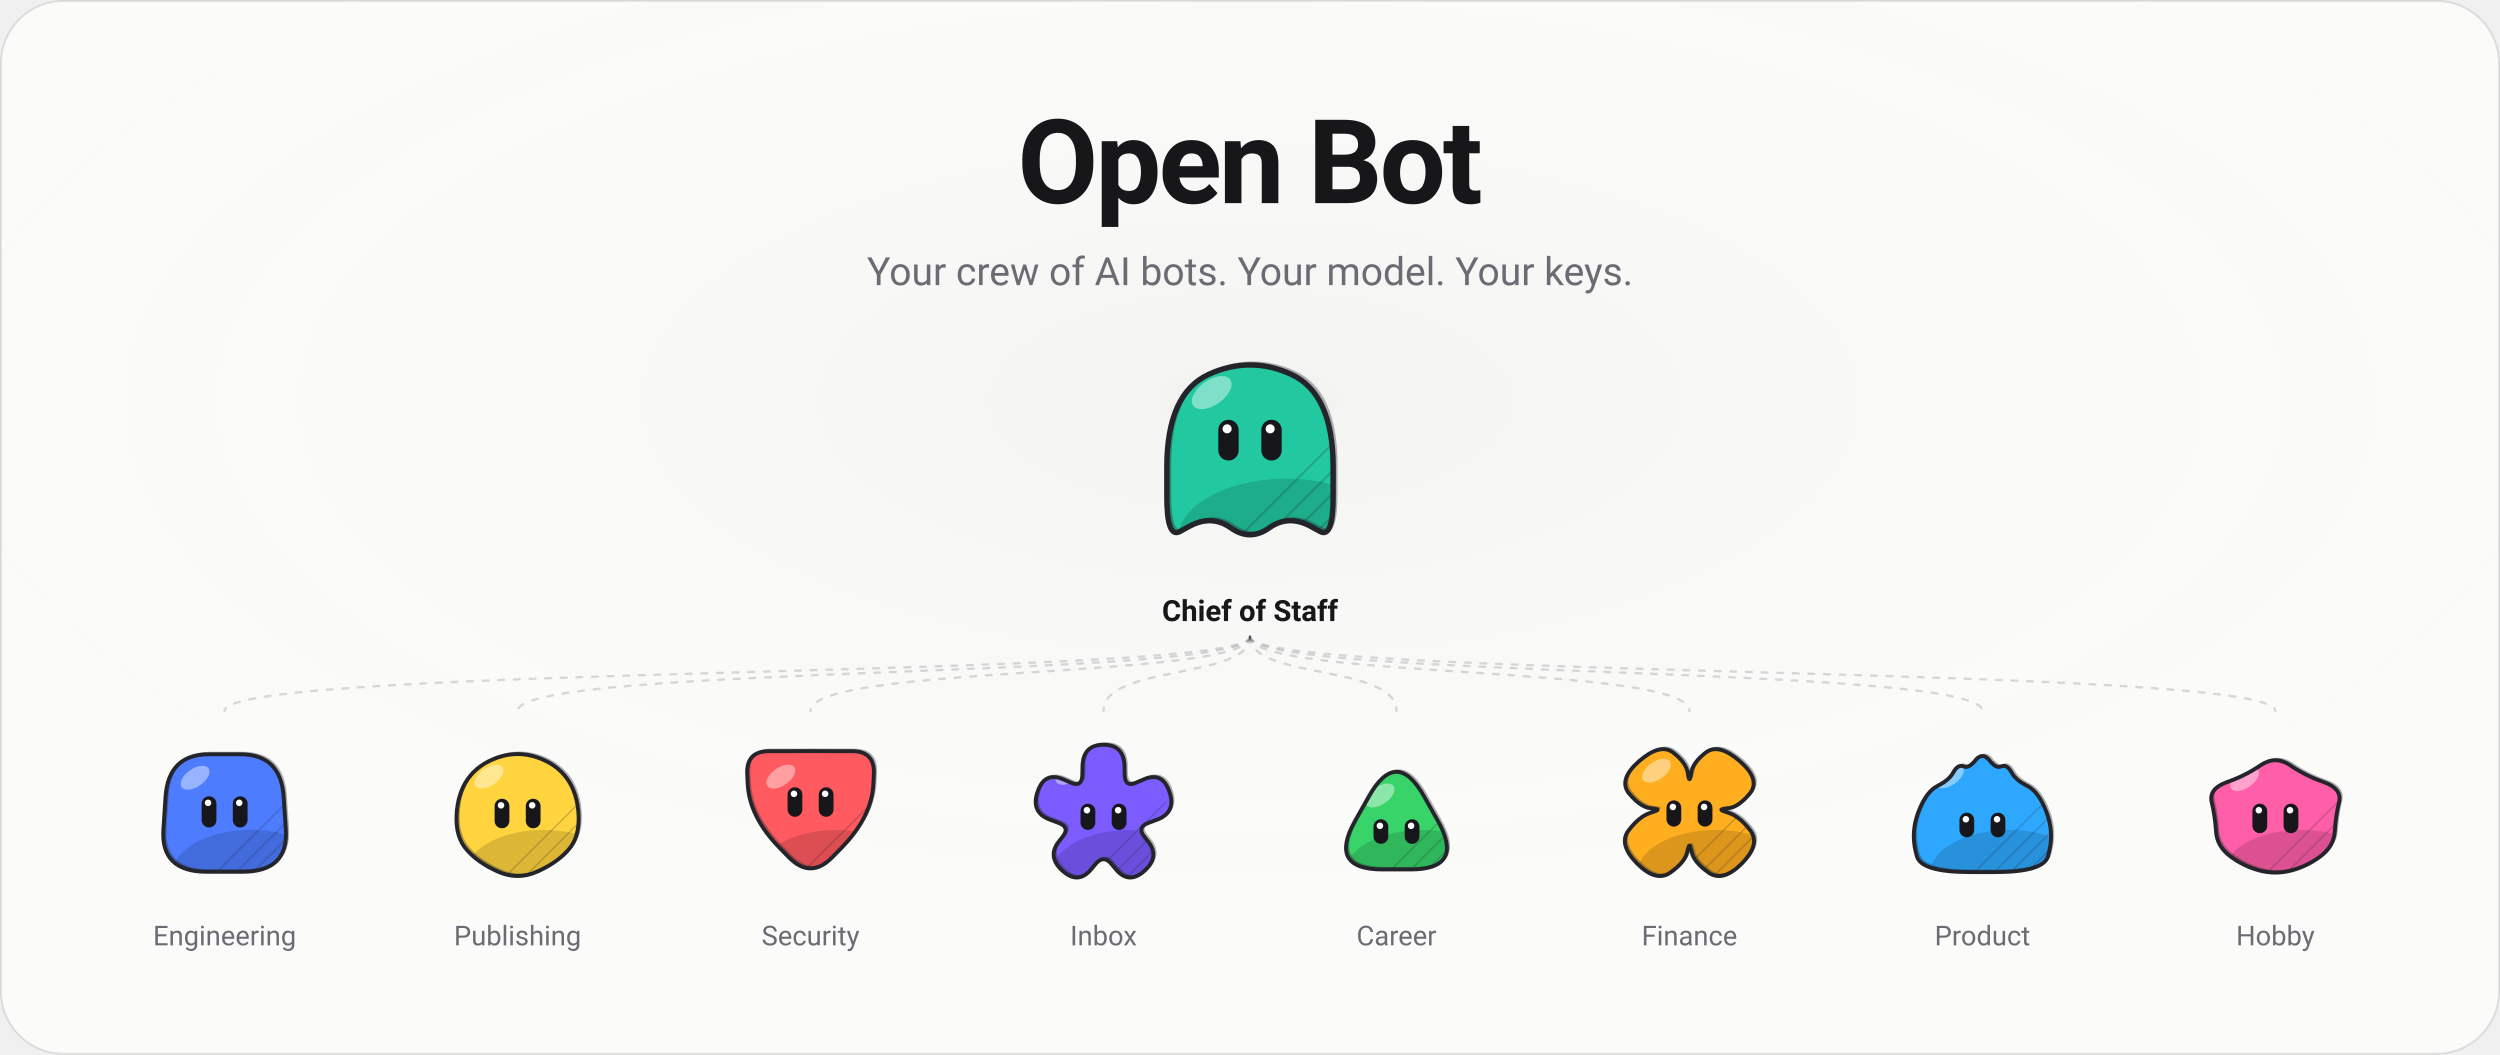
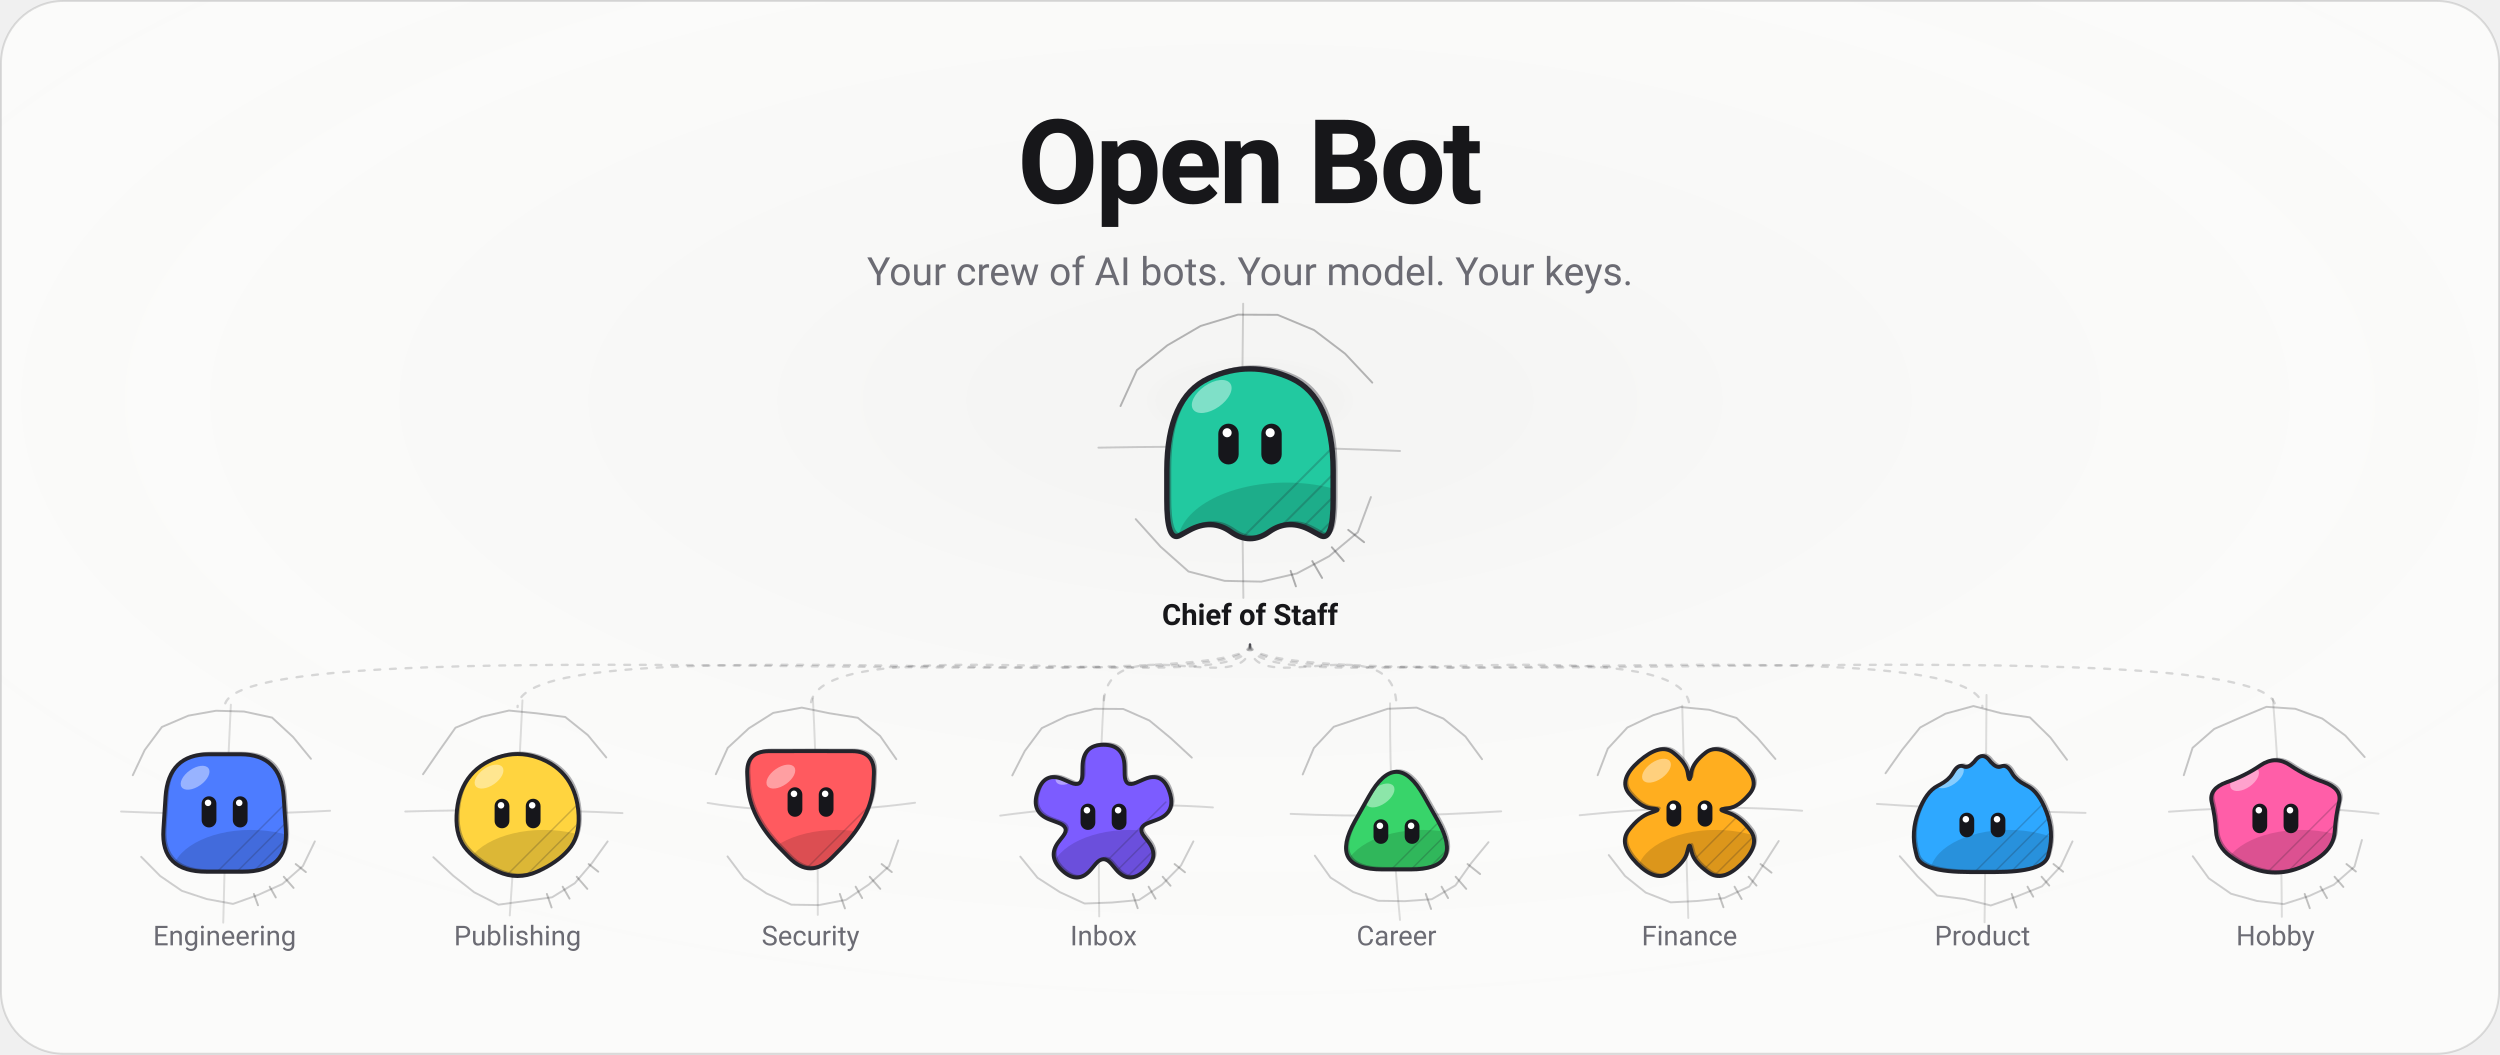
<svg xmlns="http://www.w3.org/2000/svg" viewBox="0 0 1280 540" width="1280" height="540" role="img" aria-labelledby="title">
-   <style>@keyframes bot-blink{0%,97.8%,100%{transform:scaleY(1)}98.9%{transform:scaleY(.1)}}@media (prefers-reduced-motion:no-preference){.bot-eyes{animation:bot-blink 5.5s ease-in-out infinite;transform-box:fill-box;transform-origin:center}}text{font-family:ui-sans-serif,-apple-system,BlinkMacSystemFont,"Segoe UI",Roboto,Helvetica,Arial,sans-serif}</style>
+   <style>@keyframes bot-blink{0%,97.8%,100%{transform:scaleY(1)}98.9%{transform:scaleY(.1)}}@media (prefers-reduced-motion:no-preference){.bot-eyes{animation:bot-blink 5.5s ease-in-out infinite;transform-box:view-box}}text{font-family:ui-sans-serif,-apple-system,BlinkMacSystemFont,"Segoe UI",Roboto,Helvetica,Arial,sans-serif}.mono{font-family:ui-monospace,SFMono-Regular,Menlo,Consolas,monospace}</style>
  <defs>
-     <radialGradient id="halo" cx="50%" cy="38%" r="55%">
+     <radialGradient id="halo" cx="50%" cy="38%" r="60%">
      <stop offset="0" stop-color="#00000008" />
      <stop offset="1" stop-color="#fbfbfa" stop-opacity="0" />
    </radialGradient>
+     <marker id="arrow" viewBox="0 0 10 10" refX="8" refY="5" markerWidth="7" markerHeight="7" orient="auto-start-reverse">
+       <path d="M1 1L9 5L1 9" fill="none" stroke="#6b6b73" stroke-width="1.6" stroke-linecap="round" stroke-linejoin="round" />
+     </marker>
  </defs>
-   <rect x="0.5" y="0.5" width="1279" height="539" rx="32" fill="#fbfbfa" stroke="#0000001a" />
+   <rect x="0.5" y="0.5" width="1279" height="539" rx="32" fill="#fbfbfa" stroke="#0000001f" />
  <rect x="0.5" y="0.5" width="1279" height="539" rx="32" fill="url(#halo)" />
-   <text x="640" y="104" text-anchor="middle" font-size="60" font-weight="700" letter-spacing="-1.5" fill="#17171a">Open Bot</text>
-   <text x="640" y="146" text-anchor="middle" font-size="20" fill="#6b6b73">Your crew of AI bots. Your model. Your keys.</text>
-   <path d="M640 326 C640 348, 115.0 340, 115.0 364" fill="none" stroke="#17171a" stroke-opacity="0.16" stroke-width="1.2" stroke-dasharray="3 5" stroke-linecap="round" />
-   <path d="M640 326 C640 348, 265.0 340, 265.0 364" fill="none" stroke="#17171a" stroke-opacity="0.16" stroke-width="1.2" stroke-dasharray="3 5" stroke-linecap="round" />
-   <path d="M640 326 C640 348, 415.0 340, 415.0 364" fill="none" stroke="#17171a" stroke-opacity="0.16" stroke-width="1.2" stroke-dasharray="3 5" stroke-linecap="round" />
-   <path d="M640 326 C640 348, 565.0 340, 565.0 364" fill="none" stroke="#17171a" stroke-opacity="0.16" stroke-width="1.2" stroke-dasharray="3 5" stroke-linecap="round" />
-   <path d="M640 326 C640 348, 715.0 340, 715.0 364" fill="none" stroke="#17171a" stroke-opacity="0.16" stroke-width="1.2" stroke-dasharray="3 5" stroke-linecap="round" />
-   <path d="M640 326 C640 348, 865.0 340, 865.0 364" fill="none" stroke="#17171a" stroke-opacity="0.16" stroke-width="1.2" stroke-dasharray="3 5" stroke-linecap="round" />
-   <path d="M640 326 C640 348, 1015.0 340, 1015.0 364" fill="none" stroke="#17171a" stroke-opacity="0.16" stroke-width="1.2" stroke-dasharray="3 5" stroke-linecap="round" />
-   <path d="M640 326 C640 348, 1165.0 340, 1165.0 364" fill="none" stroke="#17171a" stroke-opacity="0.16" stroke-width="1.2" stroke-dasharray="3 5" stroke-linecap="round" />
-   <svg x="582.0" y="172" width="116" height="116" viewBox="0 0 100 100" overflow="visible" style="color:oklch(0.8 0.12 185)">
+   <text x="640" y="104" text-anchor="middle" font-size="60" font-weight="700" fill="#17171a" letter-spacing="-1.5">Open Bot</text>
+   <text x="640" y="146" text-anchor="middle" font-size="20" font-weight="400" fill="#6b6b73">Your crew of AI bots. Your model. Your keys.</text>
+   <path d="M640 330.0 C640 360.0, 115.0 318, 115.0 362" fill="none" stroke="#17171a" stroke-opacity="0.16" stroke-width="1.2" stroke-dasharray="3 5" stroke-linecap="round" />
+   <path d="M640 330.0 C640 360.0, 265.0 318, 265.0 362" fill="none" stroke="#17171a" stroke-opacity="0.16" stroke-width="1.2" stroke-dasharray="3 5" stroke-linecap="round" />
+   <path d="M640 330.0 C640 360.0, 415.0 318, 415.0 362" fill="none" stroke="#17171a" stroke-opacity="0.16" stroke-width="1.2" stroke-dasharray="3 5" stroke-linecap="round" />
+   <path d="M640 330.0 C640 360.0, 565.0 318, 565.0 362" fill="none" stroke="#17171a" stroke-opacity="0.16" stroke-width="1.2" stroke-dasharray="3 5" stroke-linecap="round" />
+   <path d="M640 330.0 C640 360.0, 715.0 318, 715.0 362" fill="none" stroke="#17171a" stroke-opacity="0.16" stroke-width="1.2" stroke-dasharray="3 5" stroke-linecap="round" />
+   <path d="M640 330.0 C640 360.0, 865.0 318, 865.0 362" fill="none" stroke="#17171a" stroke-opacity="0.16" stroke-width="1.2" stroke-dasharray="3 5" stroke-linecap="round" />
+   <path d="M640 330.0 C640 360.0, 1015.0 318, 1015.0 362" fill="none" stroke="#17171a" stroke-opacity="0.16" stroke-width="1.2" stroke-dasharray="3 5" stroke-linecap="round" />
+   <path d="M640 330.0 C640 360.0, 1165.0 318, 1165.0 362" fill="none" stroke="#17171a" stroke-opacity="0.16" stroke-width="1.2" stroke-dasharray="3 5" stroke-linecap="round" />
+   <path d="M562.4 229.2 Q641.8 227.7 716.8 230.9" fill="none" stroke="#17171a" stroke-opacity="0.20" stroke-width="1.0" stroke-linecap="round" stroke-linejoin="round" />
+   <path d="M636.5 155.5 Q635.4 231.2 636.6 306.1" fill="none" stroke="#17171a" stroke-opacity="0.18" stroke-width="1.0" stroke-linecap="round" stroke-linejoin="round" />
+   <path d="M573.7 207.9 L582.1 189.5 L597.7 176.8 L614.7 166.9 L633.8 161.1 L654.1 161.2 L672.8 169.0 L688.7 181.1 L702.6 195.9" fill="none" stroke="#17171a" stroke-opacity="0.30" stroke-width="1.0" stroke-linecap="round" stroke-linejoin="round" />
+   <path d="M701.9 254.5 L695.2 272.5 L680.5 284.8 L664.0 293.6 L645.8 297.8 L627.0 297.4 L608.5 292.6 L594.2 279.9 L581.5 265.8" fill="none" stroke="#17171a" stroke-opacity="0.25" stroke-width="1.0" stroke-linecap="round" stroke-linejoin="round" />
+   <path d="M690.3 271.3 L698.4 277.6" fill="none" stroke="#17171a" stroke-opacity="0.33" stroke-width="1.0" stroke-linecap="round" stroke-linejoin="round" />
+   <path d="M681.9 280.2 L688.0 287.3" fill="none" stroke="#17171a" stroke-opacity="0.33" stroke-width="1.0" stroke-linecap="round" stroke-linejoin="round" />
+   <path d="M671.9 287.3 L676.9 295.9" fill="none" stroke="#17171a" stroke-opacity="0.33" stroke-width="1.0" stroke-linecap="round" stroke-linejoin="round" />
+   <path d="M660.8 292.3 L663.5 300.2" fill="none" stroke="#17171a" stroke-opacity="0.33" stroke-width="1.0" stroke-linecap="round" stroke-linejoin="round" />
+   <svg x="582.0" y="174.0" width="116" height="116" viewBox="0 0 100 100" overflow="visible" style="color:oklch(0.8 0.12 185)">
    <clipPath id="blob-clip-_R_35esnelb_">
      <path d="M31.7 17Q50 8.6 68.3 17Q86.6 25.5 86.7 57.6L86.7 70.4Q86.8 89.6 80.9 86.3L76.9 84.1Q67 78.7 58.5 84.7Q50 90.8 41.5 84.7Q33 78.7 23.1 84.1L19.1 86.3Q13.2 89.6 13.3 70.4L13.3 57.6Q13.4 25.5 31.7 17Z" />
    </clipPath>
    <path d="M31.7 17Q50 8.6 68.3 17Q86.6 25.5 86.7 57.6L86.7 70.4Q86.8 89.6 80.9 86.3L76.9 84.1Q67 78.7 58.5 84.7Q50 90.8 41.5 84.7Q33 78.7 23.1 84.1L19.1 86.3Q13.2 89.6 13.3 70.4L13.3 57.6Q13.4 25.5 31.7 17Z" fill="#22C9A0" />
    <g clip-path="url(#blob-clip-_R_35esnelb_)">
      <ellipse cx="66" cy="90" rx="48" ry="27" fill="#000" opacity="0.14" />
      <path d="M40 94L88 46M48 98L94 52M56 100L98 58M64 102L100 66" fill="none" stroke="#24242B" stroke-width="0.9" stroke-opacity="0.22" stroke-linecap="round" />
      <ellipse cx="33.1" cy="25" rx="10" ry="5.5" transform="rotate(-35 33.1 25)" fill="#fff" opacity="0.42" />
    </g>
    <g fill="none" stroke="#24242B" stroke-linejoin="round">
      <path d="M31.7 17Q50 8.6 68.3 17Q86.6 25.5 86.7 57.6L86.7 70.4Q86.8 89.6 80.9 86.3L76.9 84.1Q67 78.7 58.5 84.7Q50 90.8 41.5 84.7Q33 78.7 23.1 84.1L19.1 86.3Q13.2 89.6 13.3 70.4L13.3 57.6Q13.4 25.5 31.7 17Z" stroke-width="2.4" />
      <path d="M31.7 17Q50 8.6 68.3 17Q86.6 25.5 86.7 57.6L86.7 70.4Q86.8 89.6 80.9 86.3L76.9 84.1Q67 78.7 58.5 84.7Q50 90.8 41.5 84.7Q33 78.7 23.1 84.1L19.1 86.3Q13.2 89.6 13.3 70.4L13.3 57.6Q13.4 25.5 31.7 17Z" stroke-width="1.1" stroke-opacity="0.35" transform="translate(1.4 -1)" />
    </g>
    <g class="bot-eyes" style="transform-origin:50px 46px;animation-delay:-0.055s">
      <g transform="rotate(0 40.5 46)">
        <rect x="36" y="37" width="9" height="18" rx="4.5" fill="#16161B" />
        <circle cx="39.9" cy="41" r="2" fill="#FFFFFF" />
      </g>
      <g transform="rotate(0 59.5 46)">
        <rect x="55" y="37" width="9" height="18" rx="4.5" fill="#16161B" />
        <circle cx="58.9" cy="41" r="2" fill="#FFFFFF" />
      </g>
    </g>
  </svg>
-   <text x="640" y="318" text-anchor="middle" font-size="15" font-weight="600" fill="#17171a">Chief of Staff</text>
-   <svg x="73.0" y="372" width="84" height="84" viewBox="0 0 100 100" overflow="visible" style="color:oklch(0.72 0.14 256)">
+   <text x="640" y="320.0" text-anchor="middle" font-size="15" font-weight="600" fill="#17171a">Chief of Staff</text>
+   <path d="M62.0 415.5 Q118.2 418.0 169.0 415.1" fill="none" stroke="#17171a" stroke-opacity="0.16" stroke-width="1.0" stroke-linecap="round" stroke-linejoin="round" />
+   <path d="M118.2 360.8 Q115.7 410.0 114.3 472.4" fill="none" stroke="#17171a" stroke-opacity="0.14" stroke-width="1.0" stroke-linecap="round" stroke-linejoin="round" />
+   <path d="M68.0 396.9 L74.1 384.0 L82.9 372.2 L96.5 366.4 L110.6 363.9 L124.9 364.3 L139.3 367.4 L150.1 377.4 L159.2 388.5" fill="none" stroke="#17171a" stroke-opacity="0.24" stroke-width="1.0" stroke-linecap="round" stroke-linejoin="round" />
+   <path d="M161.2 430.8 L155.1 443.4 L144.6 452.6 L132.2 458.2 L119.3 462.8 L105.8 460.3 L93.1 456.1 L82.0 448.5 L72.3 438.7" fill="none" stroke="#17171a" stroke-opacity="0.20" stroke-width="1.0" stroke-linecap="round" stroke-linejoin="round" />
+   <path d="M151.4 442.4 L156.6 446.5" fill="none" stroke="#17171a" stroke-opacity="0.26" stroke-width="1.0" stroke-linecap="round" stroke-linejoin="round" />
+   <path d="M145.3 448.9 L150.3 454.6" fill="none" stroke="#17171a" stroke-opacity="0.26" stroke-width="1.0" stroke-linecap="round" stroke-linejoin="round" />
+   <path d="M138.1 454.0 L141.2 459.5" fill="none" stroke="#17171a" stroke-opacity="0.26" stroke-width="1.0" stroke-linecap="round" stroke-linejoin="round" />
+   <path d="M130.0 457.7 L132.1 463.5" fill="none" stroke="#17171a" stroke-opacity="0.26" stroke-width="1.0" stroke-linecap="round" stroke-linejoin="round" />
+   <svg x="73.0" y="372.0" width="84" height="84" viewBox="0 0 100 100" overflow="visible" style="color:oklch(0.72 0.14 256)">
    <clipPath id="blob-clip-_R_55esnelb_">
      <path d="M14 42.7Q15.8 16.9 40.4 16.9L59.6 16.9Q84.2 16.9 86 42.7L87.3 62.7Q89.1 88.5 60.9 88.5L39.1 88.5Q10.9 88.5 12.7 62.7Z" />
    </clipPath>
    <path d="M14 42.7Q15.8 16.9 40.4 16.9L59.6 16.9Q84.2 16.9 86 42.7L87.3 62.7Q89.1 88.5 60.9 88.5L39.1 88.5Q10.9 88.5 12.7 62.7Z" fill="#4D7CFF" />
    <g clip-path="url(#blob-clip-_R_55esnelb_)">
      <ellipse cx="66" cy="90" rx="48" ry="27" fill="#000" opacity="0.14" />
      <path d="M40 94L88 46M48 98L94 52M56 100L98 58M64 102L100 66" fill="none" stroke="#24242B" stroke-width="0.9" stroke-opacity="0.22" stroke-linecap="round" />
      <ellipse cx="32" cy="31.2" rx="10" ry="5.5" transform="rotate(-35 32 31.2)" fill="#fff" opacity="0.42" />
    </g>
    <g fill="none" stroke="#24242B" stroke-linejoin="round">
      <path d="M14 42.7Q15.8 16.9 40.4 16.9L59.6 16.9Q84.2 16.9 86 42.7L87.3 62.7Q89.1 88.5 60.9 88.5L39.1 88.5Q10.9 88.5 12.7 62.7Z" stroke-width="2.4" />
      <path d="M14 42.7Q15.8 16.9 40.4 16.9L59.6 16.9Q84.2 16.9 86 42.7L87.3 62.7Q89.1 88.5 60.9 88.5L39.1 88.5Q10.9 88.5 12.7 62.7Z" stroke-width="1.1" stroke-opacity="0.35" transform="translate(1.4 -1)" />
    </g>
    <g class="bot-eyes" style="transform-origin:50px 52px;animation-delay:-4.851s">
      <g transform="rotate(0 40.5 52)">
        <rect x="36" y="42.5" width="9" height="19" rx="4.5" fill="#16161B" />
        <circle cx="39.9" cy="46.5" r="2" fill="#FFFFFF" />
      </g>
      <g transform="rotate(0 59.5 52)">
        <rect x="55" y="42.5" width="9" height="19" rx="4.5" fill="#16161B" />
        <circle cx="58.9" cy="46.5" r="2" fill="#FFFFFF" />
      </g>
    </g>
  </svg>
-   <text x="115.0" y="484" text-anchor="middle" font-size="14" fill="#6b6b73">Engineering</text>
-   <svg x="223.0" y="372" width="84" height="84" viewBox="0 0 100 100" overflow="visible" style="color:oklch(0.86 0.14 92)">
+   <text x="115.0" y="484.0" text-anchor="middle" font-size="14" font-weight="400" fill="#6b6b73">Engineering</text>
+   <path d="M207.5 415.5 Q266.6 413.8 318.7 416.3" fill="none" stroke="#17171a" stroke-opacity="0.16" stroke-width="1.0" stroke-linecap="round" stroke-linejoin="round" />
+   <path d="M267.5 358.6 Q265.1 410.8 261.0 468.7" fill="none" stroke="#17171a" stroke-opacity="0.14" stroke-width="1.0" stroke-linecap="round" stroke-linejoin="round" />
+   <path d="M216.6 396.4 L224.8 384.5 L233.2 372.6 L246.7 367.0 L260.6 363.8 L274.7 365.2 L289.4 367.1 L301.0 376.4 L310.4 387.8" fill="none" stroke="#17171a" stroke-opacity="0.24" stroke-width="1.0" stroke-linecap="round" stroke-linejoin="round" />
+   <path d="M311.1 430.8 L303.1 441.9 L294.3 452.2 L282.7 459.4 L269.1 461.3 L255.2 463.2 L242.7 456.8 L232.1 448.4 L221.9 438.9" fill="none" stroke="#17171a" stroke-opacity="0.20" stroke-width="1.0" stroke-linecap="round" stroke-linejoin="round" />
+   <path d="M301.4 442.4 L306.3 446.3" fill="none" stroke="#17171a" stroke-opacity="0.26" stroke-width="1.0" stroke-linecap="round" stroke-linejoin="round" />
+   <path d="M295.3 448.9 L300.7 455.1" fill="none" stroke="#17171a" stroke-opacity="0.26" stroke-width="1.0" stroke-linecap="round" stroke-linejoin="round" />
+   <path d="M288.1 454.0 L291.6 460.1" fill="none" stroke="#17171a" stroke-opacity="0.26" stroke-width="1.0" stroke-linecap="round" stroke-linejoin="round" />
+   <path d="M280.0 457.7 L282.4 464.6" fill="none" stroke="#17171a" stroke-opacity="0.26" stroke-width="1.0" stroke-linecap="round" stroke-linejoin="round" />
+   <svg x="223.0" y="372.0" width="84" height="84" viewBox="0 0 100 100" overflow="visible" style="color:oklch(0.86 0.14 92)">
    <clipPath id="blob-clip-_R_75esnelb_">
      <path d="M38 18.8Q50 14.7 62 18.8Q73.9 22.9 80.3 31.9Q86.6 40.9 87.2 54.2Q87.8 67.5 80.9 75.2Q74.1 83 62 88.4Q50 93.8 38 88.4Q25.9 83 19.1 75.2Q12.2 67.5 12.8 54.2Q13.4 40.9 19.7 31.9Q26.1 22.9 38 18.8Z" />
    </clipPath>
    <path d="M38 18.8Q50 14.7 62 18.8Q73.9 22.9 80.3 31.9Q86.6 40.9 87.2 54.2Q87.8 67.5 80.9 75.2Q74.1 83 62 88.4Q50 93.8 38 88.4Q25.9 83 19.1 75.2Q12.2 67.5 12.8 54.2Q13.4 40.9 19.7 31.9Q26.1 22.9 38 18.8Z" fill="#FFD43F" />
    <g clip-path="url(#blob-clip-_R_75esnelb_)">
      <ellipse cx="66" cy="90" rx="48" ry="27" fill="#000" opacity="0.14" />
      <path d="M40 94L88 46M48 98L94 52M56 100L98 58M64 102L100 66" fill="none" stroke="#24242B" stroke-width="0.9" stroke-opacity="0.22" stroke-linecap="round" />
      <ellipse cx="32.6" cy="30.5" rx="10" ry="5.5" transform="rotate(-35 32.6 30.5)" fill="#fff" opacity="0.42" />
    </g>
    <g fill="none" stroke="#24242B" stroke-linejoin="round">
      <path d="M38 18.8Q50 14.7 62 18.8Q73.9 22.9 80.3 31.9Q86.6 40.9 87.2 54.2Q87.8 67.5 80.9 75.2Q74.1 83 62 88.4Q50 93.8 38 88.4Q25.9 83 19.1 75.2Q12.2 67.5 12.8 54.2Q13.4 40.9 19.7 31.9Q26.1 22.9 38 18.8Z" stroke-width="2.4" />
      <path d="M38 18.8Q50 14.7 62 18.8Q73.9 22.9 80.3 31.9Q86.6 40.9 87.2 54.2Q87.8 67.5 80.9 75.2Q74.1 83 62 88.4Q50 93.8 38 88.4Q25.9 83 19.1 75.2Q12.2 67.5 12.8 54.2Q13.4 40.9 19.7 31.9Q26.1 22.9 38 18.8Z" stroke-width="1.1" stroke-opacity="0.35" transform="translate(1.4 -1)" />
    </g>
    <g class="bot-eyes" style="transform-origin:50px 53px;animation-delay:-0.665s">
      <g transform="rotate(0 40.5 53)">
        <rect x="36" y="44" width="9" height="18" rx="4.5" fill="#16161B" />
        <circle cx="39.9" cy="48" r="2" fill="#FFFFFF" />
      </g>
      <g transform="rotate(0 59.5 53)">
        <rect x="55" y="44" width="9" height="18" rx="4.5" fill="#16161B" />
        <circle cx="58.9" cy="48" r="2" fill="#FFFFFF" />
      </g>
    </g>
  </svg>
-   <text x="265.0" y="484" text-anchor="middle" font-size="14" fill="#6b6b73">Publishing</text>
-   <svg x="373.0" y="372" width="84" height="84" viewBox="0 0 100 100" overflow="visible" style="color:oklch(0.7 0.18 24)">
+   <text x="265.0" y="484.0" text-anchor="middle" font-size="14" font-weight="400" fill="#6b6b73">Publishing</text>
+   <path d="M362.3 411.1 Q409.3 419.0 468.5 411.0" fill="none" stroke="#17171a" stroke-opacity="0.16" stroke-width="1.0" stroke-linecap="round" stroke-linejoin="round" />
+   <path d="M416.2 357.6 Q418.9 410.8 418.7 468.4" fill="none" stroke="#17171a" stroke-opacity="0.14" stroke-width="1.0" stroke-linecap="round" stroke-linejoin="round" />
+   <path d="M366.5 396.4 L372.6 382.9 L383.4 372.9 L395.9 365.0 L410.5 362.3 L424.7 365.2 L439.2 367.5 L450.6 376.8 L458.9 388.7" fill="none" stroke="#17171a" stroke-opacity="0.24" stroke-width="1.0" stroke-linecap="round" stroke-linejoin="round" />
+   <path d="M459.9 430.3 L455.2 443.5 L444.8 452.9 L433.2 460.7 L419.3 463.4 L405.2 463.2 L392.4 457.4 L380.9 449.7 L372.5 438.5" fill="none" stroke="#17171a" stroke-opacity="0.20" stroke-width="1.0" stroke-linecap="round" stroke-linejoin="round" />
+   <path d="M451.4 442.4 L456.6 446.5" fill="none" stroke="#17171a" stroke-opacity="0.26" stroke-width="1.0" stroke-linecap="round" stroke-linejoin="round" />
+   <path d="M445.3 448.9 L450.7 455.1" fill="none" stroke="#17171a" stroke-opacity="0.26" stroke-width="1.0" stroke-linecap="round" stroke-linejoin="round" />
+   <path d="M438.1 454.0 L441.4 459.8" fill="none" stroke="#17171a" stroke-opacity="0.26" stroke-width="1.0" stroke-linecap="round" stroke-linejoin="round" />
+   <path d="M430.0 457.7 L432.6 465.1" fill="none" stroke="#17171a" stroke-opacity="0.26" stroke-width="1.0" stroke-linecap="round" stroke-linejoin="round" />
+   <svg x="373.0" y="372.0" width="84" height="84" viewBox="0 0 100 100" overflow="visible" style="color:oklch(0.7 0.18 24)">
    <clipPath id="blob-clip-_R_95esnelb_">
      <path d="M30.3 15Q50 14.9 69.7 15L75.5 15Q89.3 15.1 88.6 29.1L88.3 35.1Q87.3 55.1 68.7 74.1L63.1 79.8Q50 93.1 36.9 79.8L31.3 74.1Q12.7 55.1 11.7 35.1L11.4 29.1Q10.7 15.1 24.5 15Z" />
    </clipPath>
    <path d="M30.3 15Q50 14.9 69.7 15L75.5 15Q89.3 15.1 88.6 29.1L88.3 35.1Q87.3 55.1 68.7 74.1L63.1 79.8Q50 93.1 36.9 79.8L31.3 74.1Q12.7 55.1 11.7 35.1L11.4 29.1Q10.7 15.1 24.5 15Z" fill="#FF5A5F" />
    <g clip-path="url(#blob-clip-_R_95esnelb_)">
      <ellipse cx="66" cy="90" rx="48" ry="27" fill="#000" opacity="0.14" />
      <path d="M40 94L88 46M48 98L94 52M56 100L98 58M64 102L100 66" fill="none" stroke="#24242B" stroke-width="0.9" stroke-opacity="0.22" stroke-linecap="round" />
      <ellipse cx="31.9" cy="30.5" rx="10" ry="5.5" transform="rotate(-35 31.9 30.5)" fill="#fff" opacity="0.42" />
    </g>
    <g fill="none" stroke="#24242B" stroke-linejoin="round">
      <path d="M30.3 15Q50 14.9 69.7 15L75.5 15Q89.3 15.1 88.6 29.1L88.3 35.1Q87.3 55.1 68.7 74.1L63.1 79.8Q50 93.1 36.9 79.8L31.3 74.1Q12.7 55.1 11.7 35.1L11.4 29.1Q10.7 15.1 24.5 15Z" stroke-width="2.4" />
      <path d="M30.3 15Q50 14.9 69.7 15L75.5 15Q89.3 15.1 88.6 29.1L88.3 35.1Q87.3 55.1 68.7 74.1L63.1 79.8Q50 93.1 36.9 79.8L31.3 74.1Q12.7 55.1 11.7 35.1L11.4 29.1Q10.7 15.1 24.5 15Z" stroke-width="1.1" stroke-opacity="0.35" transform="translate(1.4 -1)" />
    </g>
    <g class="bot-eyes" style="transform-origin:50px 46px;animation-delay:-0.423s">
      <g transform="rotate(0 40.5 46)">
        <rect x="36" y="37" width="9" height="18" rx="4.5" fill="#16161B" />
        <circle cx="39.9" cy="41" r="2" fill="#FFFFFF" />
      </g>
      <g transform="rotate(0 59.5 46)">
        <rect x="55" y="37" width="9" height="18" rx="4.5" fill="#16161B" />
        <circle cx="58.9" cy="41" r="2" fill="#FFFFFF" />
      </g>
    </g>
  </svg>
-   <text x="415.0" y="484" text-anchor="middle" font-size="14" fill="#6b6b73">Security</text>
-   <svg x="523.0" y="372" width="84" height="84" viewBox="0 0 100 100" overflow="visible" style="color:oklch(0.72 0.15 292)">
+   <text x="415.0" y="484.0" text-anchor="middle" font-size="14" font-weight="400" fill="#6b6b73">Security</text>
+   <path d="M512.1 417.6 Q569.7 409.8 621.0 413.4" fill="none" stroke="#17171a" stroke-opacity="0.16" stroke-width="1.0" stroke-linecap="round" stroke-linejoin="round" />
+   <path d="M565.2 356.3 Q561.9 413.3 562.8 469.2" fill="none" stroke="#17171a" stroke-opacity="0.14" stroke-width="1.0" stroke-linecap="round" stroke-linejoin="round" />
+   <path d="M518.3 397.0 L524.7 384.5 L533.4 372.8 L546.5 366.5 L560.5 362.9 L575.1 363.0 L588.5 368.9 L599.5 378.0 L610.2 387.9" fill="none" stroke="#17171a" stroke-opacity="0.24" stroke-width="1.0" stroke-linecap="round" stroke-linejoin="round" />
+   <path d="M611.0 430.8 L604.7 443.1 L594.9 453.0 L583.2 460.8 L569.2 462.1 L555.3 462.6 L542.7 456.8 L531.2 449.4 L522.4 438.6" fill="none" stroke="#17171a" stroke-opacity="0.20" stroke-width="1.0" stroke-linecap="round" stroke-linejoin="round" />
+   <path d="M601.4 442.4 L606.7 446.6" fill="none" stroke="#17171a" stroke-opacity="0.26" stroke-width="1.0" stroke-linecap="round" stroke-linejoin="round" />
+   <path d="M595.3 448.9 L599.3 453.5" fill="none" stroke="#17171a" stroke-opacity="0.26" stroke-width="1.0" stroke-linecap="round" stroke-linejoin="round" />
+   <path d="M588.1 454.0 L591.6 460.1" fill="none" stroke="#17171a" stroke-opacity="0.26" stroke-width="1.0" stroke-linecap="round" stroke-linejoin="round" />
+   <path d="M580.0 457.7 L582.5 465.0" fill="none" stroke="#17171a" stroke-opacity="0.26" stroke-width="1.0" stroke-linecap="round" stroke-linejoin="round" />
+   <svg x="523.0" y="372.0" width="84" height="84" viewBox="0 0 100 100" overflow="visible" style="color:oklch(0.72 0.15 292)">
    <clipPath id="blob-clip-_R_b5esnelb_">
      <path d="M37.2 24.2Q37.5 11.1 50 11.1Q62.5 11.1 62.8 24.2L62.9 29.4Q63.1 37.2 69.9 34.2L74.5 32.2Q86 27.2 90.2 39.8Q94.5 52.4 82.5 56.8L77.7 58.6Q70.4 61.2 74.6 66.7L77.4 70.3Q84.4 79.4 75 87.9Q65.6 96.4 57.8 87.3L54.7 83.6Q50 78.1 45.3 83.6L42.2 87.3Q34.4 96.4 25 87.9Q15.6 79.4 22.6 70.3L25.4 66.7Q29.6 61.2 22.3 58.6L17.5 56.8Q5.5 52.4 9.8 39.8Q14 27.2 25.5 32.2L30.1 34.2Q36.9 37.2 37.1 29.4Z" />
    </clipPath>
    <path d="M37.2 24.2Q37.5 11.1 50 11.1Q62.5 11.1 62.8 24.2L62.9 29.4Q63.1 37.2 69.9 34.2L74.5 32.2Q86 27.2 90.2 39.8Q94.5 52.4 82.5 56.8L77.7 58.6Q70.4 61.2 74.6 66.7L77.4 70.3Q84.4 79.4 75 87.9Q65.6 96.4 57.8 87.3L54.7 83.6Q50 78.1 45.3 83.6L42.2 87.3Q34.4 96.4 25 87.9Q15.6 79.4 22.6 70.3L25.4 66.7Q29.6 61.2 22.3 58.6L17.5 56.8Q5.5 52.4 9.8 39.8Q14 27.2 25.5 32.2L30.1 34.2Q36.9 37.2 37.1 29.4Z" fill="#7C5CFF" />
    <g clip-path="url(#blob-clip-_R_b5esnelb_)">
      <ellipse cx="66" cy="90" rx="48" ry="27" fill="#000" opacity="0.14" />
      <path d="M40 94L88 46M48 98L94 52M56 100L98 58M64 102L100 66" fill="none" stroke="#24242B" stroke-width="0.9" stroke-opacity="0.22" stroke-linecap="round" />
      <ellipse cx="29.5" cy="28.2" rx="10" ry="5.5" transform="rotate(-35 29.5 28.2)" fill="#fff" opacity="0.42" />
    </g>
    <g fill="none" stroke="#24242B" stroke-linejoin="round">
      <path d="M37.2 24.2Q37.5 11.1 50 11.1Q62.5 11.1 62.8 24.2L62.9 29.4Q63.1 37.2 69.9 34.2L74.5 32.2Q86 27.2 90.2 39.8Q94.5 52.4 82.5 56.8L77.7 58.6Q70.4 61.2 74.6 66.7L77.4 70.3Q84.4 79.4 75 87.9Q65.6 96.4 57.8 87.3L54.7 83.6Q50 78.1 45.3 83.6L42.2 87.3Q34.4 96.4 25 87.9Q15.6 79.4 22.6 70.3L25.4 66.7Q29.6 61.2 22.3 58.6L17.5 56.8Q5.5 52.4 9.8 39.8Q14 27.2 25.5 32.2L30.1 34.2Q36.9 37.2 37.1 29.4Z" stroke-width="2.4" />
      <path d="M37.2 24.2Q37.5 11.1 50 11.1Q62.5 11.1 62.8 24.2L62.9 29.4Q63.1 37.2 69.9 34.2L74.5 32.2Q86 27.2 90.2 39.8Q94.5 52.4 82.5 56.8L77.7 58.6Q70.4 61.2 74.6 66.7L77.4 70.3Q84.4 79.4 75 87.9Q65.6 96.4 57.8 87.3L54.7 83.6Q50 78.1 45.3 83.6L42.2 87.3Q34.4 96.4 25 87.9Q15.6 79.4 22.6 70.3L25.4 66.7Q29.6 61.2 22.3 58.6L17.5 56.8Q5.5 52.4 9.8 39.8Q14 27.2 25.5 32.2L30.1 34.2Q36.9 37.2 37.1 29.4Z" stroke-width="1.1" stroke-opacity="0.35" transform="translate(1.4 -1)" />
    </g>
    <g class="bot-eyes" style="transform-origin:50px 55px;animation-delay:-4.713s">
      <g transform="rotate(0 40.5 55)">
        <rect x="36" y="47" width="9" height="16" rx="4.5" fill="#16161B" />
        <circle cx="39.9" cy="51" r="2" fill="#FFFFFF" />
      </g>
      <g transform="rotate(0 59.5 55)">
        <rect x="55" y="47" width="9" height="16" rx="4.5" fill="#16161B" />
        <circle cx="58.9" cy="51" r="2" fill="#FFFFFF" />
      </g>
    </g>
  </svg>
-   <text x="565.0" y="484" text-anchor="middle" font-size="14" fill="#6b6b73">Inbox</text>
-   <svg x="673.0" y="372" width="84" height="84" viewBox="0 0 100 100" overflow="visible" style="color:oklch(0.78 0.15 158)">
+   <text x="565.0" y="484.0" text-anchor="middle" font-size="14" font-weight="400" fill="#6b6b73">Inbox</text>
+   <path d="M660.8 416.7 Q711.2 419.0 768.6 415.4" fill="none" stroke="#17171a" stroke-opacity="0.16" stroke-width="1.0" stroke-linecap="round" stroke-linejoin="round" />
+   <path d="M711.7 360.1 Q711.5 416.5 716.8 471.0" fill="none" stroke="#17171a" stroke-opacity="0.14" stroke-width="1.0" stroke-linecap="round" stroke-linejoin="round" />
+   <path d="M667.0 396.5 L672.7 383.0 L682.9 372.1 L696.9 367.4 L710.5 362.9 L725.3 362.3 L739.0 367.9 L750.3 377.1 L758.8 388.7" fill="none" stroke="#17171a" stroke-opacity="0.24" stroke-width="1.0" stroke-linecap="round" stroke-linejoin="round" />
+   <path d="M762.1 431.2 L753.2 442.0 L745.2 453.3 L733.1 460.4 L719.2 461.4 L705.6 461.2 L692.8 456.7 L681.2 449.3 L673.2 438.1" fill="none" stroke="#17171a" stroke-opacity="0.20" stroke-width="1.0" stroke-linecap="round" stroke-linejoin="round" />
+   <path d="M751.4 442.4 L757.8 447.5" fill="none" stroke="#17171a" stroke-opacity="0.26" stroke-width="1.0" stroke-linecap="round" stroke-linejoin="round" />
+   <path d="M745.3 448.9 L750.7 455.1" fill="none" stroke="#17171a" stroke-opacity="0.26" stroke-width="1.0" stroke-linecap="round" stroke-linejoin="round" />
+   <path d="M738.1 454.0 L741.4 459.8" fill="none" stroke="#17171a" stroke-opacity="0.26" stroke-width="1.0" stroke-linecap="round" stroke-linejoin="round" />
+   <path d="M730.0 457.7 L732.7 465.4" fill="none" stroke="#17171a" stroke-opacity="0.26" stroke-width="1.0" stroke-linecap="round" stroke-linejoin="round" />
+   <svg x="673.0" y="372.0" width="84" height="84" viewBox="0 0 100 100" overflow="visible" style="color:oklch(0.78 0.15 158)">
    <clipPath id="blob-clip-_R_d5esnelb_">
      <path d="M33.2 42.5Q50 12.7 66.8 42.5L75.2 57.4Q91.9 87.1 58.4 87.1L41.6 87.1Q8.1 87.1 24.8 57.4Z" />
    </clipPath>
    <path d="M33.2 42.5Q50 12.7 66.8 42.5L75.2 57.4Q91.9 87.1 58.4 87.1L41.6 87.1Q8.1 87.1 24.8 57.4Z" fill="#38D46A" />
    <g clip-path="url(#blob-clip-_R_d5esnelb_)">
      <ellipse cx="66" cy="90" rx="48" ry="27" fill="#000" opacity="0.14" />
      <path d="M40 94L88 46M48 98L94 52M56 100L98 58M64 102L100 66" fill="none" stroke="#24242B" stroke-width="0.9" stroke-opacity="0.22" stroke-linecap="round" />
      <ellipse cx="40" cy="42" rx="10" ry="5.5" transform="rotate(-35 40 42)" fill="#fff" opacity="0.42" />
    </g>
    <g fill="none" stroke="#24242B" stroke-linejoin="round">
      <path d="M33.2 42.5Q50 12.7 66.8 42.5L75.2 57.4Q91.9 87.1 58.4 87.1L41.6 87.1Q8.1 87.1 24.8 57.4Z" stroke-width="2.4" />
      <path d="M33.2 42.5Q50 12.7 66.8 42.5L75.2 57.4Q91.9 87.1 58.4 87.1L41.6 87.1Q8.1 87.1 24.8 57.4Z" stroke-width="1.1" stroke-opacity="0.35" transform="translate(1.4 -1)" />
    </g>
    <g class="bot-eyes" style="transform-origin:50px 64px;animation-delay:-4.169s">
      <g transform="rotate(0 40.5 64)">
        <rect x="36" y="56.5" width="9" height="15" rx="4.5" fill="#16161B" />
        <circle cx="39.9" cy="60.5" r="2" fill="#FFFFFF" />
      </g>
      <g transform="rotate(0 59.5 64)">
        <rect x="55" y="56.5" width="9" height="15" rx="4.5" fill="#16161B" />
        <circle cx="58.9" cy="60.5" r="2" fill="#FFFFFF" />
      </g>
    </g>
  </svg>
-   <text x="715.0" y="484" text-anchor="middle" font-size="14" fill="#6b6b73">Career</text>
-   <svg x="823.0" y="372" width="84" height="84" viewBox="0 0 100 100" overflow="visible" style="color:oklch(0.84 0.14 85)">
+   <text x="715.0" y="484.0" text-anchor="middle" font-size="14" font-weight="400" fill="#6b6b73">Career</text>
+   <path d="M808.8 417.4 Q869.1 411.1 922.7 415.1" fill="none" stroke="#17171a" stroke-opacity="0.16" stroke-width="1.0" stroke-linecap="round" stroke-linejoin="round" />
+   <path d="M861.3 361.3 Q862.6 411.7 864.4 470.0" fill="none" stroke="#17171a" stroke-opacity="0.14" stroke-width="1.0" stroke-linecap="round" stroke-linejoin="round" />
+   <path d="M818.0 396.9 L823.2 383.3 L833.2 372.5 L846.4 366.2 L860.5 362.0 L875.1 363.4 L889.1 367.6 L899.7 377.7 L909.0 388.6" fill="none" stroke="#17171a" stroke-opacity="0.24" stroke-width="1.0" stroke-linecap="round" stroke-linejoin="round" />
+   <path d="M910.7 430.6 L903.3 442.1 L895.6 453.9 L882.8 459.8 L869.1 461.3 L855.4 462.0 L842.6 457.0 L832.0 448.5 L823.7 437.8" fill="none" stroke="#17171a" stroke-opacity="0.20" stroke-width="1.0" stroke-linecap="round" stroke-linejoin="round" />
+   <path d="M901.4 442.4 L907.0 446.8" fill="none" stroke="#17171a" stroke-opacity="0.26" stroke-width="1.0" stroke-linecap="round" stroke-linejoin="round" />
+   <path d="M895.3 448.9 L899.3 453.4" fill="none" stroke="#17171a" stroke-opacity="0.26" stroke-width="1.0" stroke-linecap="round" stroke-linejoin="round" />
+   <path d="M888.1 454.0 L891.7 460.3" fill="none" stroke="#17171a" stroke-opacity="0.26" stroke-width="1.0" stroke-linecap="round" stroke-linejoin="round" />
+   <path d="M880.0 457.7 L882.4 464.5" fill="none" stroke="#17171a" stroke-opacity="0.26" stroke-width="1.0" stroke-linecap="round" stroke-linejoin="round" />
+   <svg x="823.0" y="372.0" width="84" height="84" viewBox="0 0 100 100" overflow="visible" style="color:oklch(0.84 0.14 85)">
    <clipPath id="blob-clip-_R_f5esnelb_">
      <path d="M51.1 27.9Q52.2 21.8 60 15.8Q67.8 9.9 80.7 21.1Q93.6 32.4 86.8 40.8Q79.9 49.1 73.7 49.8L71.2 50.1Q67.5 50.5 71.5 51.8L74.1 52.7Q80.7 54.9 87.1 63.3Q93.5 71.7 81.9 83.5Q70.2 95.2 61.5 88.9Q52.7 82.6 51.4 76.6L50.8 74.3Q50 70.7 49.2 74.3L48.6 76.6Q47.3 82.6 38.5 88.9Q29.8 95.2 18.1 83.5Q6.5 71.7 12.9 63.3Q19.3 54.9 25.9 52.7L28.5 51.8Q32.5 50.5 28.8 50.1L26.3 49.8Q20.1 49.1 13.2 40.8Q6.4 32.4 19.3 21.1Q32.2 9.9 40 15.8Q47.8 21.8 48.9 27.9L49.3 30.3Q50 33.9 50.7 30.3Z" />
    </clipPath>
    <path d="M51.1 27.9Q52.2 21.8 60 15.8Q67.8 9.9 80.7 21.1Q93.6 32.4 86.8 40.8Q79.9 49.1 73.7 49.8L71.2 50.1Q67.5 50.5 71.5 51.8L74.1 52.7Q80.7 54.9 87.1 63.3Q93.5 71.7 81.9 83.5Q70.2 95.2 61.5 88.9Q52.7 82.6 51.4 76.6L50.8 74.3Q50 70.7 49.2 74.3L48.6 76.6Q47.3 82.6 38.5 88.9Q29.8 95.2 18.1 83.5Q6.5 71.7 12.9 63.3Q19.3 54.9 25.9 52.7L28.5 51.8Q32.5 50.5 28.8 50.1L26.3 49.8Q20.1 49.1 13.2 40.8Q6.4 32.4 19.3 21.1Q32.2 9.9 40 15.8Q47.8 21.8 48.9 27.9L49.3 30.3Q50 33.9 50.7 30.3Z" fill="#FFAE1F" />
    <g clip-path="url(#blob-clip-_R_f5esnelb_)">
      <ellipse cx="66" cy="90" rx="48" ry="27" fill="#000" opacity="0.14" />
      <path d="M40 94L88 46M48 98L94 52M56 100L98 58M64 102L100 66" fill="none" stroke="#24242B" stroke-width="0.9" stroke-opacity="0.22" stroke-linecap="round" />
      <ellipse cx="29.9" cy="26.9" rx="10" ry="5.5" transform="rotate(-35 29.9 26.9)" fill="#fff" opacity="0.42" />
    </g>
    <g fill="none" stroke="#24242B" stroke-linejoin="round">
      <path d="M51.1 27.9Q52.2 21.8 60 15.8Q67.8 9.9 80.7 21.1Q93.6 32.4 86.8 40.8Q79.9 49.1 73.7 49.8L71.2 50.1Q67.5 50.5 71.5 51.8L74.1 52.7Q80.7 54.9 87.1 63.3Q93.5 71.7 81.9 83.5Q70.2 95.2 61.5 88.9Q52.7 82.6 51.4 76.6L50.8 74.3Q50 70.7 49.2 74.3L48.6 76.6Q47.3 82.6 38.5 88.9Q29.8 95.2 18.1 83.5Q6.5 71.7 12.9 63.3Q19.3 54.9 25.9 52.7L28.5 51.8Q32.5 50.5 28.8 50.1L26.3 49.8Q20.1 49.1 13.2 40.8Q6.4 32.4 19.3 21.1Q32.2 9.9 40 15.8Q47.8 21.8 48.9 27.9L49.3 30.3Q50 33.9 50.7 30.3Z" stroke-width="2.4" />
      <path d="M51.1 27.9Q52.2 21.8 60 15.8Q67.8 9.9 80.7 21.1Q93.6 32.4 86.8 40.8Q79.9 49.1 73.7 49.8L71.2 50.1Q67.5 50.5 71.5 51.8L74.1 52.7Q80.7 54.9 87.1 63.3Q93.5 71.7 81.9 83.5Q70.2 95.2 61.5 88.9Q52.7 82.6 51.4 76.6L50.8 74.3Q50 70.7 49.2 74.3L48.6 76.6Q47.3 82.6 38.5 88.9Q29.8 95.2 18.1 83.5Q6.5 71.7 12.9 63.3Q19.3 54.9 25.9 52.7L28.5 51.8Q32.5 50.5 28.8 50.1L26.3 49.8Q20.1 49.1 13.2 40.8Q6.4 32.4 19.3 21.1Q32.2 9.9 40 15.8Q47.8 21.8 48.9 27.9L49.3 30.3Q50 33.9 50.7 30.3Z" stroke-width="1.1" stroke-opacity="0.35" transform="translate(1.4 -1)" />
    </g>
    <g class="bot-eyes" style="transform-origin:50px 53px;animation-delay:-1.056s">
      <g transform="rotate(0 40.5 53)">
        <rect x="36" y="45" width="9" height="16" rx="4.5" fill="#16161B" />
        <circle cx="39.9" cy="49" r="2" fill="#FFFFFF" />
      </g>
      <g transform="rotate(0 59.5 53)">
        <rect x="55" y="45" width="9" height="16" rx="4.5" fill="#16161B" />
        <circle cx="58.9" cy="49" r="2" fill="#FFFFFF" />
      </g>
    </g>
  </svg>
-   <text x="865.0" y="484" text-anchor="middle" font-size="14" fill="#6b6b73">Finance</text>
-   <svg x="973.0" y="372" width="84" height="84" viewBox="0 0 100 100" overflow="visible" style="color:oklch(0.78 0.12 235)">
+   <text x="865.0" y="484.0" text-anchor="middle" font-size="14" font-weight="400" fill="#6b6b73">Finance</text>
+   <path d="M961.0 411.6 Q1011.5 415.0 1067.8 416.2" fill="none" stroke="#17171a" stroke-opacity="0.16" stroke-width="1.0" stroke-linecap="round" stroke-linejoin="round" />
+   <path d="M1017.1 355.8 Q1016.8 414.0 1016.1 472.2" fill="none" stroke="#17171a" stroke-opacity="0.14" stroke-width="1.0" stroke-linecap="round" stroke-linejoin="round" />
+   <path d="M965.4 395.9 L973.9 383.9 L983.1 372.5 L996.1 365.4 L1010.4 361.5 L1024.7 365.2 L1039.3 367.3 L1049.8 377.6 L1058.3 389.0" fill="none" stroke="#17171a" stroke-opacity="0.24" stroke-width="1.0" stroke-linecap="round" stroke-linejoin="round" />
+   <path d="M1061.1 430.8 L1055.2 443.4 L1045.5 453.8 L1032.5 459.0 L1019.3 463.6 L1005.8 460.3 L991.8 458.5 L981.8 448.7 L972.7 438.4" fill="none" stroke="#17171a" stroke-opacity="0.20" stroke-width="1.0" stroke-linecap="round" stroke-linejoin="round" />
+   <path d="M1051.4 442.4 L1056.3 446.3" fill="none" stroke="#17171a" stroke-opacity="0.26" stroke-width="1.0" stroke-linecap="round" stroke-linejoin="round" />
+   <path d="M1045.3 448.9 L1049.2 453.4" fill="none" stroke="#17171a" stroke-opacity="0.26" stroke-width="1.0" stroke-linecap="round" stroke-linejoin="round" />
+   <path d="M1038.1 454.0 L1041.0 459.1" fill="none" stroke="#17171a" stroke-opacity="0.26" stroke-width="1.0" stroke-linecap="round" stroke-linejoin="round" />
+   <path d="M1030.0 457.7 L1032.4 464.7" fill="none" stroke="#17171a" stroke-opacity="0.26" stroke-width="1.0" stroke-linecap="round" stroke-linejoin="round" />
+   <svg x="973.0" y="372.0" width="84" height="84" viewBox="0 0 100 100" overflow="visible" style="color:oklch(0.78 0.12 235)">
    <clipPath id="blob-clip-_R_h5esnelb_">
      <path d="M46.1 20.1Q50 15.8 53.9 20.1L55.1 21.6Q58.6 25.4 61.1 24.4L61.7 24.2Q64.9 23 67.7 27.8L68.3 28.8Q70.6 32.6 76.1 35.5L77.4 36.2Q84.3 39.7 89 52Q93.7 64.2 90.6 76.5L90 78.9Q87.5 88.7 57.5 88.7L42.5 88.7Q12.5 88.7 10 78.9L9.4 76.5Q6.3 64.2 11 52Q15.7 39.7 22.6 36.2L23.9 35.5Q29.4 32.6 31.7 28.8L32.3 27.8Q35.1 23 38.3 24.2L38.9 24.4Q41.4 25.4 44.9 21.6Z" />
    </clipPath>
    <path d="M46.1 20.1Q50 15.8 53.9 20.1L55.1 21.6Q58.6 25.4 61.1 24.4L61.7 24.2Q64.9 23 67.7 27.8L68.3 28.8Q70.6 32.6 76.1 35.5L77.4 36.2Q84.3 39.7 89 52Q93.7 64.2 90.6 76.5L90 78.9Q87.5 88.7 57.5 88.7L42.5 88.7Q12.5 88.7 10 78.9L9.4 76.5Q6.3 64.2 11 52Q15.7 39.7 22.6 36.2L23.9 35.5Q29.4 32.6 31.7 28.8L32.3 27.8Q35.1 23 38.3 24.2L38.9 24.4Q41.4 25.4 44.9 21.6Z" fill="#2EA8FF" />
    <g clip-path="url(#blob-clip-_R_h5esnelb_)">
      <ellipse cx="66" cy="90" rx="48" ry="27" fill="#000" opacity="0.14" />
      <path d="M40 94L88 46M48 98L94 52M56 100L98 58M64 102L100 66" fill="none" stroke="#24242B" stroke-width="0.9" stroke-opacity="0.22" stroke-linecap="round" />
      <ellipse cx="29.9" cy="30.3" rx="10" ry="5.5" transform="rotate(-35 29.9 30.3)" fill="#fff" opacity="0.42" />
    </g>
    <g fill="none" stroke="#24242B" stroke-linejoin="round">
      <path d="M46.1 20.1Q50 15.8 53.9 20.1L55.1 21.6Q58.6 25.4 61.1 24.4L61.7 24.2Q64.9 23 67.7 27.8L68.3 28.8Q70.6 32.6 76.1 35.5L77.4 36.2Q84.3 39.7 89 52Q93.7 64.2 90.6 76.5L90 78.9Q87.5 88.7 57.5 88.7L42.5 88.7Q12.5 88.7 10 78.9L9.4 76.5Q6.3 64.2 11 52Q15.7 39.7 22.6 36.2L23.9 35.5Q29.4 32.6 31.7 28.8L32.3 27.8Q35.1 23 38.3 24.2L38.9 24.4Q41.4 25.4 44.9 21.6Z" stroke-width="2.4" />
      <path d="M46.1 20.1Q50 15.8 53.9 20.1L55.1 21.6Q58.6 25.4 61.1 24.4L61.7 24.2Q64.9 23 67.7 27.8L68.3 28.8Q70.6 32.6 76.1 35.5L77.4 36.2Q84.3 39.7 89 52Q93.7 64.2 90.6 76.5L90 78.9Q87.5 88.7 57.5 88.7L42.5 88.7Q12.5 88.7 10 78.9L9.4 76.5Q6.3 64.2 11 52Q15.7 39.7 22.6 36.2L23.9 35.5Q29.4 32.6 31.7 28.8L32.3 27.8Q35.1 23 38.3 24.2L38.9 24.4Q41.4 25.4 44.9 21.6Z" stroke-width="1.1" stroke-opacity="0.35" transform="translate(1.4 -1)" />
    </g>
    <g class="bot-eyes" style="transform-origin:50px 60px;animation-delay:-5.357s">
      <g transform="rotate(0 40.5 60)">
        <rect x="36" y="52.5" width="9" height="15" rx="4.5" fill="#16161B" />
        <circle cx="39.9" cy="56.5" r="2" fill="#FFFFFF" />
      </g>
      <g transform="rotate(0 59.5 60)">
        <rect x="55" y="52.5" width="9" height="15" rx="4.5" fill="#16161B" />
        <circle cx="58.9" cy="56.5" r="2" fill="#FFFFFF" />
      </g>
    </g>
  </svg>
-   <text x="1015.0" y="484" text-anchor="middle" font-size="14" fill="#6b6b73">Product</text>
-   <svg x="1123.0" y="372" width="84" height="84" viewBox="0 0 100 100" overflow="visible" style="color:oklch(0.76 0.16 350)">
+   <text x="1015.0" y="484.0" text-anchor="middle" font-size="14" font-weight="400" fill="#6b6b73">Product</text>
+   <path d="M1110.5 415.6 Q1170.5 411.0 1217.8 416.6" fill="none" stroke="#17171a" stroke-opacity="0.16" stroke-width="1.0" stroke-linecap="round" stroke-linejoin="round" />
+   <path d="M1163.7 357.8 Q1168.1 410.2 1168.3 469.4" fill="none" stroke="#17171a" stroke-opacity="0.14" stroke-width="1.0" stroke-linecap="round" stroke-linejoin="round" />
+   <path d="M1118.1 396.9 L1122.6 382.9 L1133.7 373.2 L1146.9 367.5 L1160.4 361.9 L1175.2 362.9 L1189.0 367.9 L1200.8 376.6 L1210.7 387.6" fill="none" stroke="#17171a" stroke-opacity="0.24" stroke-width="1.0" stroke-linecap="round" stroke-linejoin="round" />
+   <path d="M1209.3 430.1 L1205.5 443.7 L1194.9 453.0 L1182.4 458.7 L1169.3 462.9 L1155.6 461.3 L1142.3 457.6 L1130.9 449.7 L1122.7 438.4" fill="none" stroke="#17171a" stroke-opacity="0.20" stroke-width="1.0" stroke-linecap="round" stroke-linejoin="round" />
+   <path d="M1201.4 442.4 L1206.2 446.2" fill="none" stroke="#17171a" stroke-opacity="0.26" stroke-width="1.0" stroke-linecap="round" stroke-linejoin="round" />
+   <path d="M1195.3 448.9 L1199.8 454.1" fill="none" stroke="#17171a" stroke-opacity="0.26" stroke-width="1.0" stroke-linecap="round" stroke-linejoin="round" />
+   <path d="M1188.1 454.0 L1191.4 459.8" fill="none" stroke="#17171a" stroke-opacity="0.26" stroke-width="1.0" stroke-linecap="round" stroke-linejoin="round" />
+   <path d="M1180.0 457.7 L1182.6 465.0" fill="none" stroke="#17171a" stroke-opacity="0.26" stroke-width="1.0" stroke-linecap="round" stroke-linejoin="round" />
+   <svg x="1123.0" y="372.0" width="84" height="84" viewBox="0 0 100 100" overflow="visible" style="color:oklch(0.76 0.16 350)">
    <clipPath id="blob-clip-_R_j5esnelb_">
      <path d="M40.8 23.7Q50 17.4 59.2 23.7Q68.4 30 79.6 33.9Q90.8 37.9 88.8 46.2Q86.8 54.4 86.2 63.7Q85.7 72.9 77.6 79Q69.5 85.1 59.8 87.7Q50 90.3 40.2 87.7Q30.5 85.1 22.4 79Q14.3 72.9 13.8 63.7Q13.2 54.4 11.2 46.2Q9.2 37.9 20.4 33.9Q31.6 30 40.8 23.7Z" />
    </clipPath>
    <path d="M40.8 23.7Q50 17.4 59.2 23.7Q68.4 30 79.6 33.9Q90.8 37.9 88.8 46.2Q86.8 54.4 86.2 63.7Q85.7 72.9 77.6 79Q69.5 85.1 59.8 87.7Q50 90.3 40.2 87.7Q30.5 85.1 22.4 79Q14.3 72.9 13.8 63.7Q13.2 54.4 11.2 46.2Q9.2 37.9 20.4 33.9Q31.6 30 40.8 23.7Z" fill="#FF5EA8" />
    <g clip-path="url(#blob-clip-_R_j5esnelb_)">
      <ellipse cx="66" cy="90" rx="48" ry="27" fill="#000" opacity="0.14" />
      <path d="M40 94L88 46M48 98L94 52M56 100L98 58M64 102L100 66" fill="none" stroke="#24242B" stroke-width="0.9" stroke-opacity="0.22" stroke-linecap="round" />
      <ellipse cx="31.2" cy="32" rx="10" ry="5.5" transform="rotate(-35 31.2 32)" fill="#fff" opacity="0.42" />
    </g>
    <g fill="none" stroke="#24242B" stroke-linejoin="round">
      <path d="M40.8 23.7Q50 17.4 59.2 23.7Q68.4 30 79.6 33.9Q90.8 37.9 88.8 46.2Q86.8 54.4 86.2 63.7Q85.7 72.9 77.6 79Q69.5 85.1 59.8 87.7Q50 90.3 40.2 87.7Q30.5 85.1 22.4 79Q14.3 72.9 13.8 63.7Q13.2 54.4 11.2 46.2Q9.2 37.9 20.4 33.9Q31.6 30 40.8 23.7Z" stroke-width="2.4" />
      <path d="M40.8 23.7Q50 17.4 59.2 23.7Q68.4 30 79.6 33.9Q90.8 37.9 88.8 46.2Q86.8 54.4 86.2 63.7Q85.7 72.9 77.6 79Q69.5 85.1 59.8 87.7Q50 90.3 40.2 87.7Q30.5 85.1 22.4 79Q14.3 72.9 13.8 63.7Q13.2 54.4 11.2 46.2Q9.2 37.9 20.4 33.9Q31.6 30 40.8 23.7Z" stroke-width="1.1" stroke-opacity="0.35" transform="translate(1.4 -1)" />
    </g>
    <g class="bot-eyes" style="transform-origin:50px 56px;animation-delay:-4.389s">
      <g transform="rotate(0 40.5 56)">
        <rect x="36" y="47" width="9" height="18" rx="4.5" fill="#16161B" />
        <circle cx="39.9" cy="51" r="2" fill="#FFFFFF" />
      </g>
      <g transform="rotate(0 59.5 56)">
        <rect x="55" y="47" width="9" height="18" rx="4.5" fill="#16161B" />
        <circle cx="58.9" cy="51" r="2" fill="#FFFFFF" />
      </g>
    </g>
  </svg>
-   <text x="1165.0" y="484" text-anchor="middle" font-size="14" fill="#6b6b73">Hobby</text>
+   <text x="1165.0" y="484.0" text-anchor="middle" font-size="14" font-weight="400" fill="#6b6b73">Hobby</text>
</svg>
